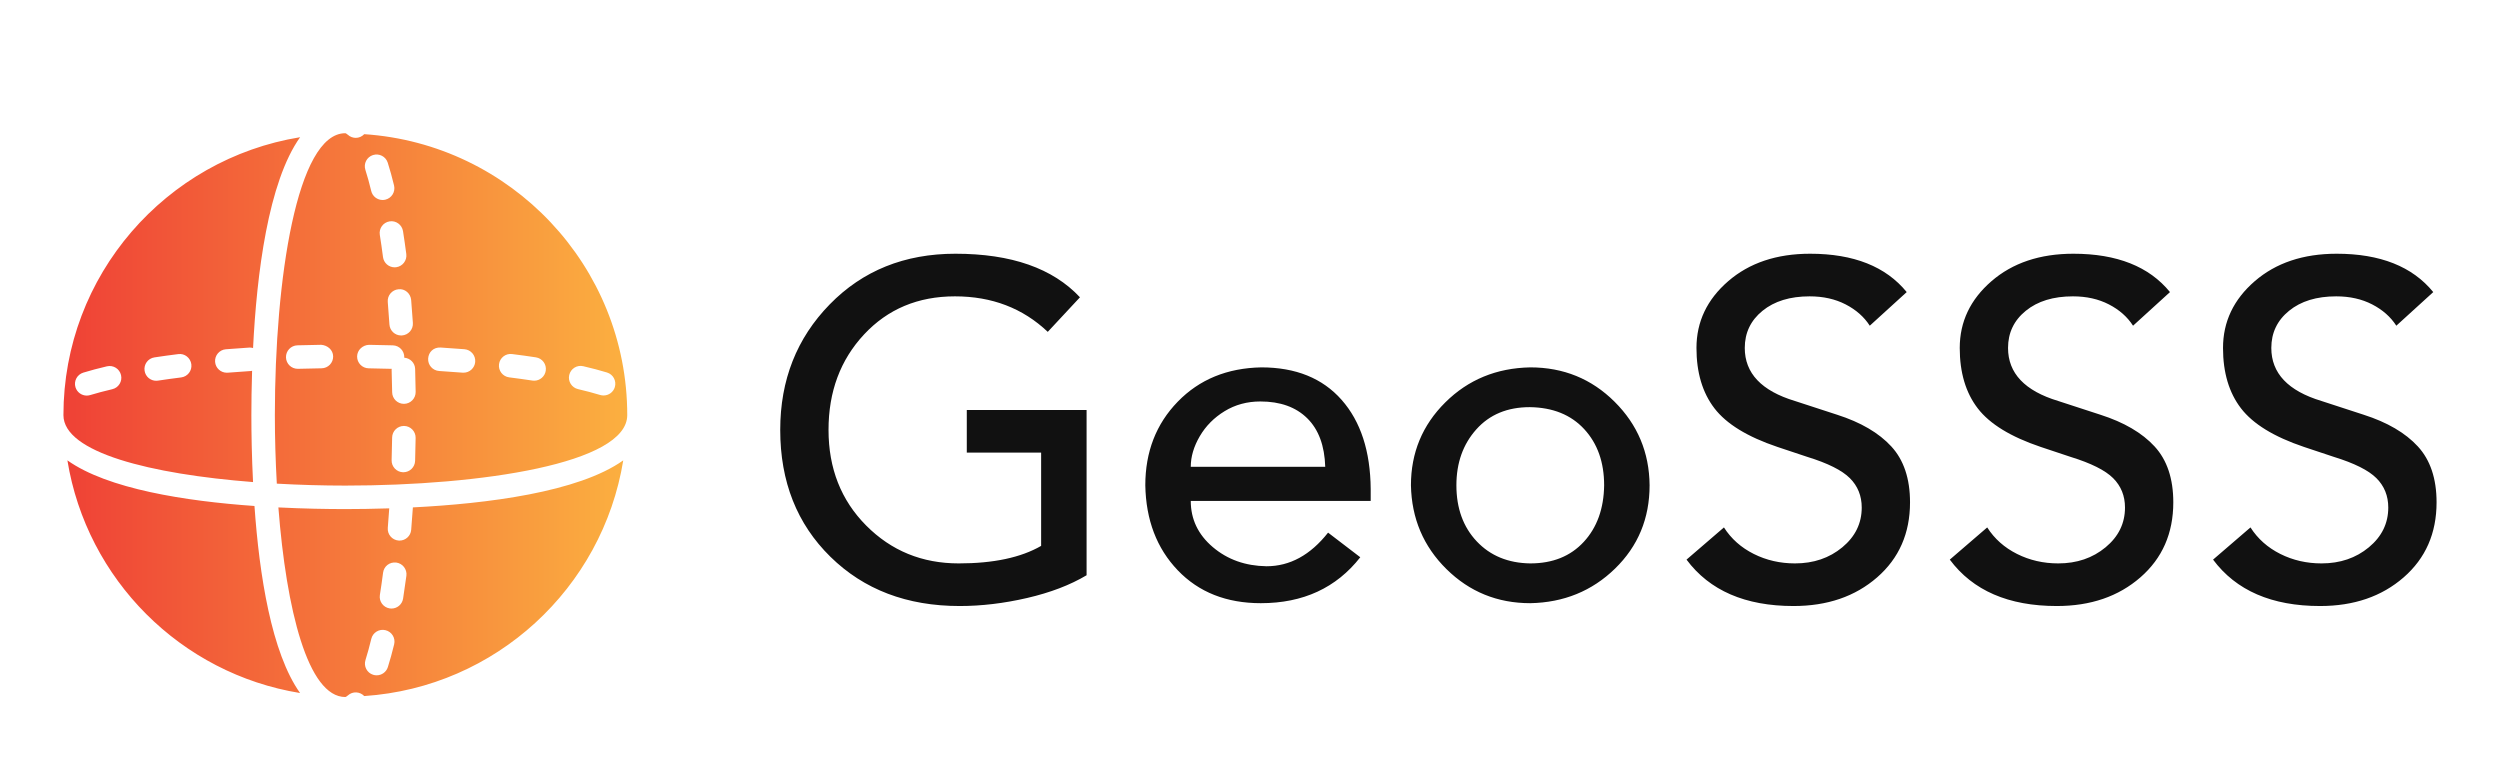
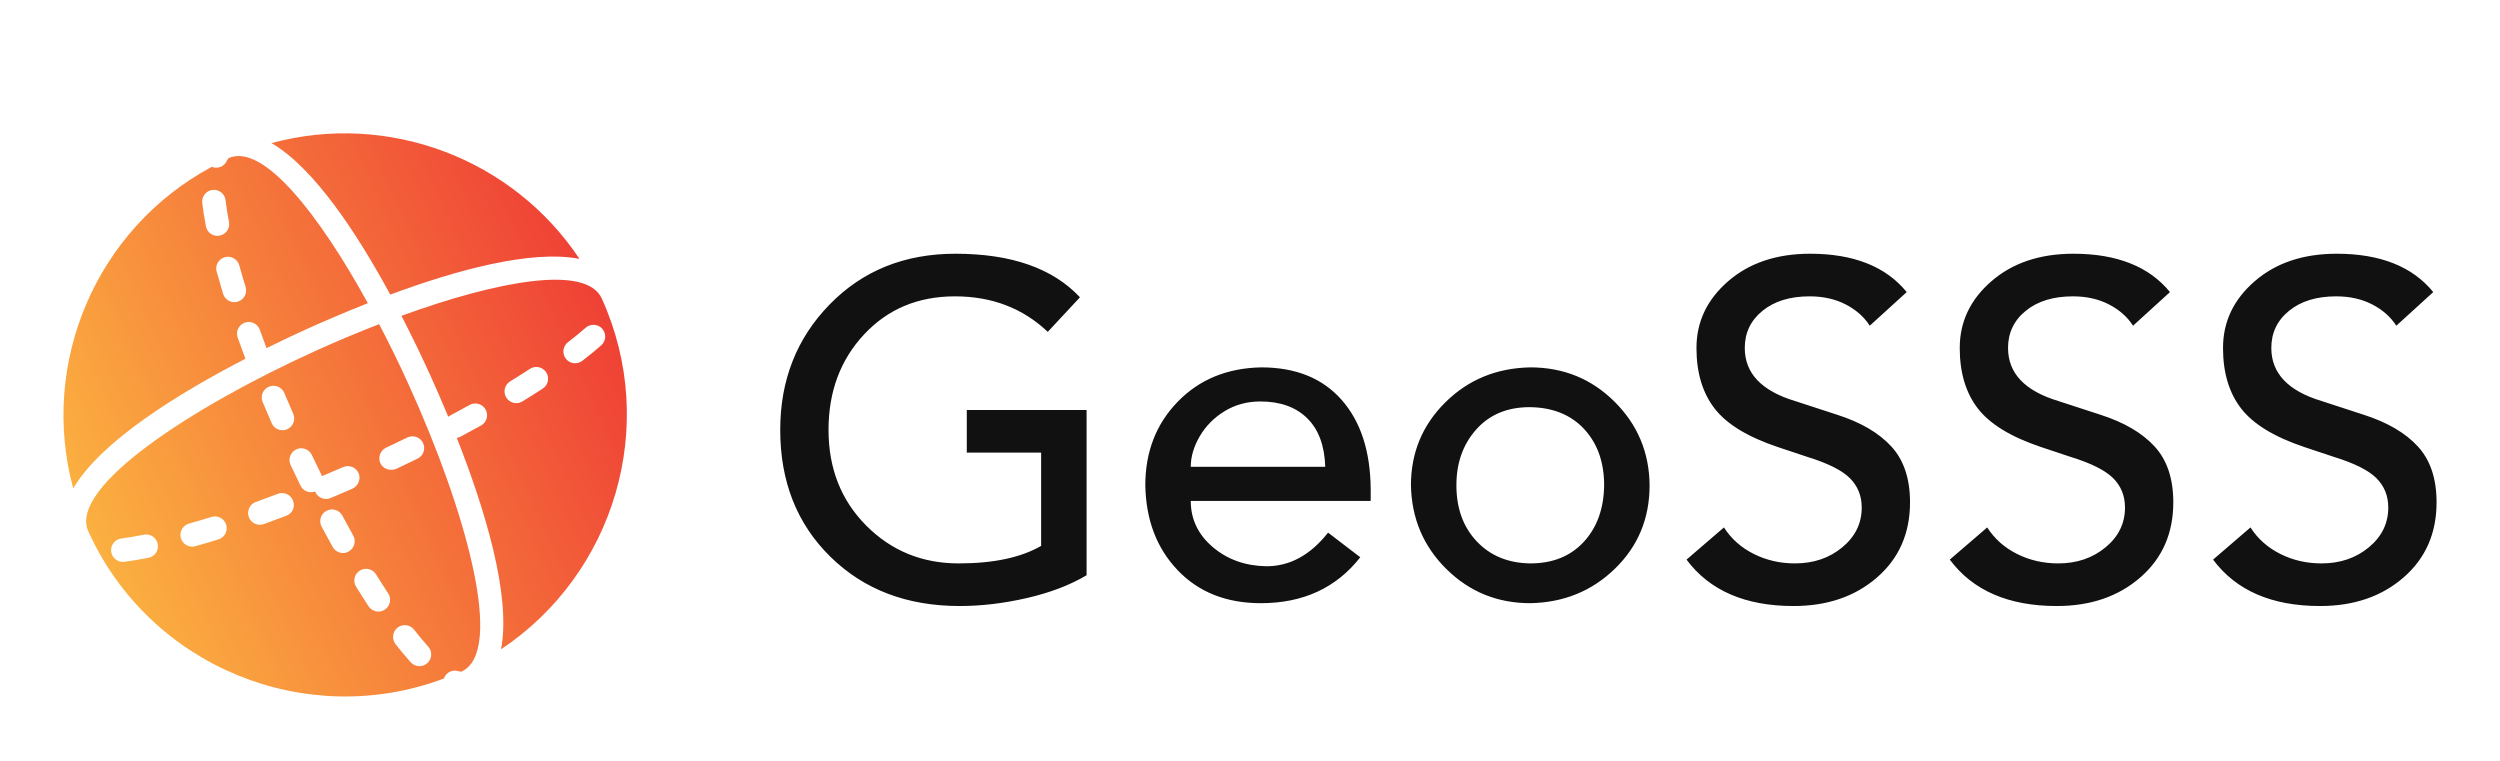
- <svg xmlns="http://www.w3.org/2000/svg" version="1.1" width="3160.378" height="961.331" viewBox="-32.076 0 3160.378 961.331">
-   <g transform="scale(8.018889) translate(10, 10)">
+ <svg xmlns="http://www.w3.org/2000/svg" xmlns:xlink="http://www.w3.org/1999/xlink" version="1.1" width="3160.378" height="961.331" viewBox="-32.076 0 3160.378 961.331" id="svg249">
+   <defs id="defs253">
+     <linearGradient xlink:href="#SvgjsLinearGradient24556" id="linearGradient270" x1="0" y1="0" x2="24" y2="0" gradientUnits="userSpaceOnUse" gradientTransform="rotate(155.6,11.99483,11.99408)" />
+   </defs>
+   <g transform="scale(8.018889) translate(10, 10)" id="g247">
    <defs id="SvgjsDefs24551">
      <linearGradient id="SvgjsLinearGradient24556">
        <stop id="SvgjsStop24557" stop-color="#ef4136" offset="0" />
        <stop id="SvgjsStop24558" stop-color="#fbb040" offset="1" />
      </linearGradient>
    </defs>
    <g id="SvgjsG24552" featureKey="HKaMnE-0" transform="matrix(3.703472,0,0,3.703472,-4,11)" fill="url(#SvgjsLinearGradient24556)">
-       <g>
-         <g>
-           <path d="M14.803,16.883c-0.021,0.261-0.24,0.458-0.497,0.458c-0.015,0-0.028,0-0.043-0.002c-0.274-0.023-0.479-0.264-0.456-0.54    c0.023-0.271,0.043-0.549,0.062-0.83C13.175,15.991,12.536,16,12,16c-0.78,0-1.77-0.017-2.85-0.071C9.487,20.284,10.407,24,12,24    c0.009,0,0.048-0.013,0.111-0.07c0.201-0.181,0.507-0.166,0.694,0.029c5.595-0.374,10.141-4.591,11.025-10.033    c-1.909,1.358-5.811,1.844-8.955,2.002C14.854,16.252,14.829,16.571,14.803,16.883z M14.078,21.757    c-0.085,0.35-0.175,0.674-0.268,0.969c-0.067,0.213-0.264,0.35-0.477,0.35c-0.05,0-0.101-0.007-0.15-0.023    c-0.264-0.083-0.409-0.364-0.326-0.627c0.087-0.275,0.169-0.577,0.248-0.903c0.065-0.269,0.336-0.434,0.604-0.368    C13.978,21.219,14.143,21.489,14.078,21.757z M14.458,19.812c-0.039,0.246-0.252,0.422-0.493,0.422    c-0.026,0-0.053-0.002-0.079-0.006c-0.272-0.043-0.459-0.299-0.416-0.572c0.049-0.305,0.094-0.621,0.136-0.948    c0.036-0.274,0.277-0.465,0.561-0.432c0.273,0.036,0.467,0.287,0.432,0.561C14.554,19.173,14.507,19.499,14.458,19.812z     M0.169,13.926c0.824,5.073,4.831,9.08,9.904,9.904c-1.217-1.712-1.735-5.025-1.941-7.962C5.195,15.662,1.882,15.144,0.169,13.926    z M8.071,14.85C8.017,13.77,8,12.78,8,12c0-0.541,0.009-1.187,0.031-1.889c-0.014,0.002-0.026,0.01-0.04,0.011    c-0.338,0.021-0.67,0.045-0.996,0.072c-0.015,0.001-0.028,0.001-0.042,0.001c-0.257,0-0.476-0.198-0.497-0.459    C6.434,9.461,6.639,9.219,6.913,9.197C7.245,9.17,7.585,9.146,7.929,9.124c0.051-0.002,0.096,0.01,0.143,0.02    c0.156-3.147,0.642-7.061,2.003-8.974C4.371,1.096,0,6.04,0,12C0,13.592,3.716,14.512,8.071,14.85z M3.873,9.543    c0.325-0.05,0.663-0.096,1.014-0.14c0.27-0.04,0.523,0.16,0.558,0.435c0.034,0.274-0.16,0.523-0.435,0.558    c-0.341,0.042-0.669,0.088-0.986,0.136c-0.025,0.004-0.051,0.006-0.076,0.006c-0.242,0-0.456-0.177-0.493-0.425    C3.412,9.839,3.601,9.584,3.873,9.543z M0.846,10.191c0.305-0.093,0.642-0.183,1.005-0.268c0.271-0.063,0.538,0.104,0.601,0.373    c0.063,0.269-0.104,0.538-0.372,0.601c-0.34,0.08-0.655,0.163-0.942,0.25c-0.048,0.015-0.098,0.022-0.146,0.022    c-0.214,0-0.412-0.139-0.479-0.354C0.433,10.551,0.581,10.272,0.846,10.191z M9.083,14.917C10.047,14.971,11.029,15,12,15    c5.779,0,12-0.939,12-3c0-6.345-4.953-11.542-11.195-11.959c-0.098,0.102-0.228,0.157-0.36,0.157    c-0.119,0-0.238-0.042-0.334-0.128C12.048,0.013,12.009,0,12,0C9.938,0,9,6.22,9,12C9,12.971,9.029,13.953,9.083,14.917z     M21.53,10.293c0.063-0.269,0.329-0.44,0.601-0.374c0.364,0.084,0.701,0.174,1.007,0.267c0.264,0.08,0.413,0.359,0.333,0.624    c-0.065,0.215-0.264,0.354-0.479,0.354c-0.048,0-0.097-0.007-0.146-0.021c-0.286-0.087-0.602-0.17-0.942-0.25    C21.636,10.831,21.468,10.562,21.53,10.293z M14.97,13.947c-0.009,0.271-0.23,0.485-0.5,0.485h-0.016    c-0.275-0.009-0.492-0.239-0.484-0.515c0.01-0.317,0.018-0.639,0.022-0.963c0.004-0.274,0.228-0.493,0.5-0.493H14.5    c0.275,0.004,0.496,0.231,0.492,0.507C14.987,13.299,14.979,13.625,14.97,13.947z M19.098,9.401c0.35,0.043,0.687,0.09,1.014,0.14    c0.272,0.041,0.461,0.296,0.419,0.569c-0.037,0.248-0.251,0.425-0.493,0.425c-0.025,0-0.051-0.002-0.076-0.006    c-0.317-0.048-0.646-0.093-0.986-0.136c-0.274-0.034-0.469-0.284-0.435-0.558C18.574,9.562,18.826,9.363,19.098,9.401z     M16.055,9.123c0.345,0.021,0.684,0.046,1.015,0.072c0.275,0.022,0.48,0.263,0.458,0.539c-0.021,0.262-0.239,0.46-0.497,0.46    c-0.014,0-0.027,0-0.041-0.001c-0.325-0.026-0.658-0.05-0.997-0.071c-0.275-0.018-0.485-0.255-0.468-0.53    C15.542,9.316,15.754,9.107,16.055,9.123z M14.802,7.099c0.026,0.319,0.052,0.646,0.073,0.978c0.018,0.276-0.19,0.514-0.467,0.532    c-0.011,0-0.021,0.001-0.033,0.001c-0.261,0-0.48-0.203-0.498-0.467c-0.021-0.326-0.045-0.646-0.071-0.96    c-0.023-0.275,0.182-0.517,0.456-0.54C14.533,6.608,14.778,6.822,14.802,7.099z M14.455,4.169c0.049,0.313,0.096,0.639,0.14,0.975    c0.035,0.274-0.158,0.525-0.432,0.561c-0.022,0.002-0.044,0.004-0.065,0.004c-0.247,0-0.462-0.184-0.495-0.436    c-0.042-0.327-0.087-0.643-0.136-0.948c-0.043-0.273,0.144-0.529,0.416-0.572C14.151,3.707,14.412,3.896,14.455,4.169z     M13.176,0.93c0.267-0.084,0.545,0.062,0.629,0.325c0.094,0.295,0.185,0.62,0.269,0.971c0.064,0.269-0.102,0.539-0.37,0.603    c-0.039,0.009-0.078,0.014-0.116,0.014c-0.227,0-0.432-0.154-0.486-0.383c-0.078-0.326-0.161-0.626-0.249-0.9    C12.768,1.295,12.913,1.014,13.176,0.93z M13.008,9.008c0.343,0.005,0.682,0.012,1.017,0.022c0.275,0.009,0.492,0.239,0.484,0.516    c0,0.004-0.002,0.006-0.002,0.01c0.252,0.019,0.456,0.219,0.464,0.478c0.008,0.321,0.016,0.647,0.022,0.977    c0.005,0.276-0.215,0.504-0.491,0.509h-0.009c-0.272,0-0.495-0.218-0.5-0.491c-0.006-0.325-0.014-0.647-0.023-0.965    c0-0.012,0.005-0.022,0.006-0.034c-0.324-0.01-0.651-0.017-0.982-0.022c-0.276-0.004-0.497-0.231-0.493-0.507    C12.505,9.226,12.741,9.017,13.008,9.008z M9.958,9.029c0.334-0.01,0.673-0.018,1.016-0.022c0.268,0.02,0.503,0.217,0.507,0.493    c0.004,0.276-0.216,0.503-0.493,0.507c-0.337,0.005-0.67,0.013-1,0.022H9.973c-0.27,0-0.492-0.214-0.5-0.485    C9.465,9.268,9.682,9.038,9.958,9.029z" />
+       <g id="g241">
+         <g id="g239">
+           <path d="m 7.418,8.702 c -0.089,-0.246 0.029,-0.516 0.263,-0.622 0.014,-0.006 0.025,-0.012 0.04,-0.016 0.259,-0.092 0.545,0.043 0.638,0.303 0.091,0.256 0.188,0.518 0.286,0.781 0.623,-0.307 1.201,-0.579 1.689,-0.8 0.71,-0.322 1.619,-0.716 2.625,-1.113 -2.106,-3.827 -4.479,-6.831 -5.93,-6.173 -0.008,0.004 -0.038,0.032 -0.072,0.11 -0.108,0.248 -0.393,0.361 -0.644,0.26 -4.941,2.652 -7.339,8.37 -5.896,13.691 C 1.596,13.099 4.949,11.044 7.747,9.601 7.632,9.298 7.523,8.997 7.418,8.702 Z m -1.353,-4.738 c -0.067,-0.354 -0.119,-0.686 -0.156,-0.993 -0.027,-0.222 0.096,-0.428 0.29,-0.516 0.046,-0.021 0.095,-0.035 0.146,-0.041 0.275,-0.033 0.523,0.163 0.556,0.436 0.034,0.286 0.084,0.595 0.147,0.925 0.052,0.272 -0.127,0.534 -0.398,0.585 -0.271,0.053 -0.533,-0.125 -0.585,-0.396 z m 0.457,1.928 c -0.066,-0.24 0.055,-0.488 0.275,-0.588 0.024,-0.011 0.049,-0.02 0.074,-0.027 0.265,-0.073 0.542,0.083 0.615,0.349 0.081,0.298 0.171,0.604 0.268,0.92 0.08,0.264 -0.06,0.538 -0.332,0.625 -0.263,0.08 -0.544,-0.068 -0.625,-0.332 -0.098,-0.325 -0.19,-0.641 -0.274,-0.946 z M 21.966,5.349 C 19.12,1.07 13.816,-0.924 8.856,0.421 10.671,1.478 12.511,4.281 13.912,6.87 c 2.76,-1.026 5.991,-1.923 8.054,-1.521 z m -7.578,2.423 c 0.495,0.961 0.92,1.856 1.242,2.566 0.223,0.493 0.482,1.085 0.752,1.733 0.012,-0.008 0.02,-0.02 0.032,-0.027 0.299,-0.159 0.592,-0.318 0.877,-0.477 0.013,-0.007 0.025,-0.012 0.038,-0.018 0.234,-0.106 0.515,-0.016 0.642,0.213 0.134,0.241 0.047,0.546 -0.194,0.68 -0.291,0.162 -0.591,0.324 -0.895,0.486 -0.046,0.023 -0.092,0.031 -0.138,0.041 1.158,2.93 2.332,6.696 1.883,9 4.812,-3.2 6.75,-9.508 4.288,-14.935 -0.658,-1.45 -4.422,-0.753 -8.527,0.739 z m 6.015,3.099 c -0.275,0.18 -0.564,0.361 -0.866,0.546 -0.229,0.148 -0.542,0.07 -0.688,-0.166 -0.144,-0.235 -0.07,-0.542 0.166,-0.688 0.293,-0.179 0.573,-0.357 0.842,-0.531 0.021,-0.014 0.044,-0.027 0.067,-0.037 0.22,-0.1 0.488,-0.027 0.625,0.183 0.152,0.232 0.086,0.542 -0.145,0.692 z m 2.489,-1.841 c -0.239,0.211 -0.509,0.432 -0.805,0.659 -0.221,0.169 -0.533,0.128 -0.701,-0.091 -0.168,-0.219 -0.128,-0.533 0.09,-0.701 0.277,-0.213 0.529,-0.419 0.755,-0.617 0.038,-0.033 0.08,-0.061 0.124,-0.08 0.195,-0.088 0.433,-0.044 0.582,0.125 0.182,0.207 0.162,0.523 -0.045,0.706 z m -9.454,-0.901 c -0.9,0.349 -1.806,0.728 -2.691,1.129 -5.263,2.387 -10.54,5.812 -9.689,7.689 2.621,5.778 9.279,8.465 15.135,6.266 0.047,-0.133 0.143,-0.237 0.263,-0.292 0.108,-0.049 0.234,-0.06 0.357,-0.021 0.081,0.026 0.122,0.022 0.13,0.018 1.878,-0.852 0.163,-6.904 -2.225,-12.168 C 14.319,9.867 13.887,8.985 13.439,8.129 Z M 4.014,17.482 c 0.054,0.271 -0.118,0.537 -0.393,0.589 -0.366,0.074 -0.71,0.131 -1.027,0.173 -0.273,0.036 -0.524,-0.156 -0.561,-0.431 -0.03,-0.223 0.094,-0.431 0.29,-0.52 0.044,-0.02 0.091,-0.034 0.142,-0.041 0.296,-0.039 0.618,-0.094 0.961,-0.161 0.27,-0.054 0.534,0.121 0.588,0.392 z m 4.465,-6.038 c -0.104,-0.251 0.009,-0.537 0.255,-0.648 l 0.015,-0.007 c 0.254,-0.105 0.547,0.014 0.654,0.269 0.122,0.293 0.248,0.589 0.378,0.886 0.11,0.251 -0.004,0.543 -0.252,0.656 l -0.007,0.003 c -0.252,0.11 -0.547,-0.005 -0.657,-0.258 -0.132,-0.304 -0.26,-0.604 -0.384,-0.901 z m -1.881,5.845 c -0.337,0.105 -0.663,0.202 -0.981,0.291 -0.265,0.075 -0.542,-0.079 -0.617,-0.345 -0.069,-0.241 0.053,-0.491 0.273,-0.591 0.023,-0.01 0.047,-0.019 0.072,-0.026 0.309,-0.087 0.627,-0.182 0.954,-0.283 0.264,-0.082 0.544,0.065 0.627,0.328 0.083,0.262 -0.065,0.548 -0.328,0.625 z m 2.886,-1.004 c -0.323,0.123 -0.642,0.241 -0.954,0.354 -0.26,0.094 -0.546,-0.041 -0.64,-0.302 -0.089,-0.247 0.028,-0.518 0.263,-0.624 0.013,-0.006 0.025,-0.011 0.038,-0.016 0.307,-0.111 0.62,-0.226 0.937,-0.347 0.258,-0.097 0.547,0.032 0.645,0.289 0.099,0.258 -0.008,0.536 -0.289,0.646 z m 1.977,1.326 c -0.155,-0.28 -0.314,-0.567 -0.47,-0.86 -0.13,-0.244 -0.039,-0.547 0.206,-0.677 0.01,-0.004 0.019,-0.01 0.03,-0.015 0.238,-0.108 0.521,-0.013 0.646,0.22 0.154,0.288 0.308,0.57 0.461,0.845 0.135,0.241 0.048,0.546 -0.192,0.68 -0.232,0.144 -0.544,0.05 -0.68,-0.192 z m 1.526,2.525 c -0.174,-0.265 -0.351,-0.542 -0.53,-0.83 -0.145,-0.235 -0.073,-0.543 0.162,-0.689 0.019,-0.011 0.038,-0.022 0.058,-0.03 0.225,-0.102 0.497,-0.023 0.631,0.193 0.173,0.28 0.345,0.55 0.515,0.807 0.152,0.231 0.087,0.541 -0.143,0.693 -0.225,0.153 -0.541,0.088 -0.693,-0.143 z m 2.503,2.421 c -0.208,0.187 -0.522,0.169 -0.707,-0.036 -0.207,-0.23 -0.425,-0.488 -0.646,-0.773 -0.169,-0.219 -0.13,-0.533 0.088,-0.702 0.032,-0.024 0.065,-0.045 0.1,-0.061 0.207,-0.094 0.457,-0.038 0.601,0.148 0.206,0.265 0.405,0.504 0.599,0.717 0.187,0.206 0.171,0.522 -0.034,0.707 z m -3.184,-7.426 c -0.314,0.137 -0.626,0.271 -0.935,0.4 -0.254,0.105 -0.547,-0.014 -0.654,-0.27 -0.002,-0.004 -6.31e-4,-0.006 -0.002,-0.01 -0.237,0.087 -0.506,-0.011 -0.62,-0.244 -0.14,-0.289 -0.282,-0.583 -0.424,-0.881 -0.119,-0.249 -0.012,-0.548 0.237,-0.666 l 0.008,-0.004 c 0.248,-0.112 0.541,-0.006 0.658,0.241 0.14,0.293 0.28,0.583 0.42,0.869 0.005,0.011 0.004,0.022 0.009,0.033 0.299,-0.125 0.6,-0.253 0.903,-0.386 0.253,-0.11 0.548,0.005 0.658,0.258 0.11,0.252 -0.019,0.54 -0.258,0.658 z m 2.769,-1.279 c -0.3,0.147 -0.605,0.294 -0.916,0.44 -0.252,0.092 -0.548,0.01 -0.665,-0.24 -0.118,-0.25 -0.011,-0.547 0.24,-0.665 0.305,-0.144 0.605,-0.289 0.902,-0.433 l 0.014,-0.006 c 0.246,-0.112 0.536,-0.008 0.656,0.235 0.121,0.248 0.019,0.547 -0.229,0.669 z" id="path237" style="display:inline;fill:url(#linearGradient270)" />
        </g>
      </g>
    </g>
    <g id="SvgjsG24553" featureKey="J3GnXt-0" transform="matrix(3.73237,0,0,3.73237,105.4916,9.546621)" fill="#111111">
-       <path d="M8.34 5.48 c2.36 0 4.113 0.613 5.26 1.84 l-1.36 1.46 c-1.053 -1 -2.36 -1.5 -3.92 -1.5 s-2.84 0.537 -3.84 1.61 s-1.5 2.417 -1.5 4.03 c0 1.627 0.53 2.973 1.59 4.04 s2.363 1.6 3.91 1.6 c1.467 0 2.627 -0.247 3.48 -0.74 l0 -3.94 l-3.14 0 l0 -1.8 l5.06 0 l0 6.98 c-0.693 0.413 -1.53 0.733 -2.51 0.96 s-1.93 0.34 -2.85 0.34 c-2.227 0 -4.047 -0.693 -5.46 -2.08 s-2.12 -3.173 -2.12 -5.36 c0 -2.107 0.697 -3.873 2.09 -5.3 s3.163 -2.14 5.31 -2.14 z M21.26 10.28 c1.453 0 2.583 0.457 3.39 1.37 s1.217 2.17 1.23 3.77 l0 0.5 l-7.6 0 c0 0.773 0.31 1.423 0.93 1.95 s1.377 0.797 2.27 0.81 c0.987 0 1.853 -0.473 2.6 -1.42 l1.36 1.04 c-1.013 1.293 -2.413 1.94 -4.2 1.94 c-1.453 0 -2.623 -0.463 -3.51 -1.39 s-1.343 -2.123 -1.37 -3.59 c0 -1.413 0.457 -2.59 1.37 -3.53 s2.09 -1.423 3.53 -1.45 z M23.96 14.48 c-0.027 -0.893 -0.28 -1.577 -0.76 -2.05 s-1.14 -0.71 -1.98 -0.71 c-0.56 0 -1.063 0.137 -1.51 0.41 s-0.797 0.627 -1.05 1.06 s-0.38 0.863 -0.38 1.29 l5.68 0 z M32.62 10.28 c1.4 0 2.587 0.483 3.56 1.45 s1.467 2.143 1.48 3.53 c0 1.4 -0.487 2.573 -1.46 3.52 s-2.167 1.433 -3.58 1.46 c-1.387 0 -2.567 -0.48 -3.54 -1.44 s-1.473 -2.14 -1.5 -3.54 c0 -1.373 0.483 -2.54 1.45 -3.5 s2.163 -1.453 3.59 -1.48 z M29.5 15.26 c0 0.973 0.287 1.763 0.86 2.37 s1.327 0.917 2.26 0.93 c0.947 0 1.7 -0.303 2.26 -0.91 s0.847 -1.403 0.86 -2.39 c0 -0.973 -0.28 -1.763 -0.84 -2.37 s-1.327 -0.917 -2.3 -0.93 c-0.947 0 -1.7 0.313 -2.26 0.94 s-0.84 1.413 -0.84 2.36 z M44.44 5.48 c1.84 0 3.2 0.54 4.08 1.62 l-1.56 1.42 c-0.24 -0.373 -0.58 -0.673 -1.02 -0.9 s-0.947 -0.34 -1.52 -0.34 c-0.827 0 -1.49 0.203 -1.99 0.61 s-0.75 0.93 -0.75 1.57 c0 1.067 0.707 1.813 2.12 2.24 l1.78 0.58 c1 0.32 1.763 0.767 2.29 1.34 s0.79 1.36 0.79 2.36 c0 1.307 -0.463 2.363 -1.39 3.17 s-2.103 1.21 -3.53 1.21 c-2.04 0 -3.547 -0.653 -4.52 -1.96 l1.58 -1.36 c0.307 0.48 0.727 0.853 1.26 1.12 s1.113 0.4 1.74 0.4 c0.787 0 1.453 -0.227 2 -0.68 s0.82 -1.013 0.82 -1.68 c0 -0.493 -0.167 -0.907 -0.5 -1.24 s-0.933 -0.633 -1.8 -0.9 l-1.26 -0.42 c-1.267 -0.427 -2.153 -0.97 -2.66 -1.63 s-0.76 -1.51 -0.76 -2.55 c0 -1.107 0.447 -2.047 1.34 -2.82 s2.047 -1.16 3.46 -1.16 z M55.56 5.48 c1.84 0 3.2 0.54 4.08 1.62 l-1.56 1.42 c-0.24 -0.373 -0.58 -0.673 -1.02 -0.9 s-0.947 -0.34 -1.52 -0.34 c-0.827 0 -1.49 0.203 -1.99 0.61 s-0.75 0.93 -0.75 1.57 c0 1.067 0.707 1.813 2.12 2.24 l1.78 0.58 c1 0.32 1.763 0.767 2.29 1.34 s0.79 1.36 0.79 2.36 c0 1.307 -0.463 2.363 -1.39 3.17 s-2.103 1.21 -3.53 1.21 c-2.04 0 -3.547 -0.653 -4.52 -1.96 l1.58 -1.36 c0.307 0.48 0.727 0.853 1.26 1.12 s1.113 0.4 1.74 0.4 c0.787 0 1.453 -0.227 2 -0.68 s0.82 -1.013 0.82 -1.68 c0 -0.493 -0.167 -0.907 -0.5 -1.24 s-0.933 -0.633 -1.8 -0.9 l-1.26 -0.42 c-1.267 -0.427 -2.153 -0.97 -2.66 -1.63 s-0.76 -1.51 -0.76 -2.55 c0 -1.107 0.447 -2.047 1.34 -2.82 s2.047 -1.16 3.46 -1.16 z M66.68 5.48 c1.84 0 3.2 0.54 4.08 1.62 l-1.56 1.42 c-0.24 -0.373 -0.58 -0.673 -1.02 -0.9 s-0.947 -0.34 -1.52 -0.34 c-0.827 0 -1.49 0.203 -1.99 0.61 s-0.75 0.93 -0.75 1.57 c0 1.067 0.707 1.813 2.12 2.24 l1.78 0.58 c1 0.32 1.763 0.767 2.29 1.34 s0.79 1.36 0.79 2.36 c0 1.307 -0.463 2.363 -1.39 3.17 s-2.103 1.21 -3.53 1.21 c-2.04 0 -3.547 -0.653 -4.52 -1.96 l1.58 -1.36 c0.307 0.48 0.727 0.853 1.26 1.12 s1.113 0.4 1.74 0.4 c0.787 0 1.453 -0.227 2 -0.68 s0.82 -1.013 0.82 -1.68 c0 -0.493 -0.167 -0.907 -0.5 -1.24 s-0.933 -0.633 -1.8 -0.9 l-1.26 -0.42 c-1.267 -0.427 -2.153 -0.97 -2.66 -1.63 s-0.76 -1.51 -0.76 -2.55 c0 -1.107 0.447 -2.047 1.34 -2.82 s2.047 -1.16 3.46 -1.16 z" />
+       <path d="M8.34 5.48 c2.36 0 4.113 0.613 5.26 1.84 l-1.36 1.46 c-1.053 -1 -2.36 -1.5 -3.92 -1.5 s-2.84 0.537 -3.84 1.61 s-1.5 2.417 -1.5 4.03 c0 1.627 0.53 2.973 1.59 4.04 s2.363 1.6 3.91 1.6 c1.467 0 2.627 -0.247 3.48 -0.74 l0 -3.94 l-3.14 0 l0 -1.8 l5.06 0 l0 6.98 c-0.693 0.413 -1.53 0.733 -2.51 0.96 s-1.93 0.34 -2.85 0.34 c-2.227 0 -4.047 -0.693 -5.46 -2.08 s-2.12 -3.173 -2.12 -5.36 c0 -2.107 0.697 -3.873 2.09 -5.3 s3.163 -2.14 5.31 -2.14 z M21.26 10.28 c1.453 0 2.583 0.457 3.39 1.37 s1.217 2.17 1.23 3.77 l0 0.5 l-7.6 0 c0 0.773 0.31 1.423 0.93 1.95 s1.377 0.797 2.27 0.81 c0.987 0 1.853 -0.473 2.6 -1.42 l1.36 1.04 c-1.013 1.293 -2.413 1.94 -4.2 1.94 c-1.453 0 -2.623 -0.463 -3.51 -1.39 s-1.343 -2.123 -1.37 -3.59 c0 -1.413 0.457 -2.59 1.37 -3.53 s2.09 -1.423 3.53 -1.45 z M23.96 14.48 c-0.027 -0.893 -0.28 -1.577 -0.76 -2.05 s-1.14 -0.71 -1.98 -0.71 c-0.56 0 -1.063 0.137 -1.51 0.41 s-0.797 0.627 -1.05 1.06 s-0.38 0.863 -0.38 1.29 l5.68 0 z M32.62 10.28 c1.4 0 2.587 0.483 3.56 1.45 s1.467 2.143 1.48 3.53 c0 1.4 -0.487 2.573 -1.46 3.52 s-2.167 1.433 -3.58 1.46 c-1.387 0 -2.567 -0.48 -3.54 -1.44 s-1.473 -2.14 -1.5 -3.54 c0 -1.373 0.483 -2.54 1.45 -3.5 s2.163 -1.453 3.59 -1.48 z M29.5 15.26 c0 0.973 0.287 1.763 0.86 2.37 s1.327 0.917 2.26 0.93 c0.947 0 1.7 -0.303 2.26 -0.91 s0.847 -1.403 0.86 -2.39 c0 -0.973 -0.28 -1.763 -0.84 -2.37 s-1.327 -0.917 -2.3 -0.93 c-0.947 0 -1.7 0.313 -2.26 0.94 s-0.84 1.413 -0.84 2.36 z M44.44 5.48 c1.84 0 3.2 0.54 4.08 1.62 l-1.56 1.42 c-0.24 -0.373 -0.58 -0.673 -1.02 -0.9 s-0.947 -0.34 -1.52 -0.34 c-0.827 0 -1.49 0.203 -1.99 0.61 s-0.75 0.93 -0.75 1.57 c0 1.067 0.707 1.813 2.12 2.24 l1.78 0.58 c1 0.32 1.763 0.767 2.29 1.34 s0.79 1.36 0.79 2.36 c0 1.307 -0.463 2.363 -1.39 3.17 s-2.103 1.21 -3.53 1.21 c-2.04 0 -3.547 -0.653 -4.52 -1.96 l1.58 -1.36 c0.307 0.48 0.727 0.853 1.26 1.12 s1.113 0.4 1.74 0.4 c0.787 0 1.453 -0.227 2 -0.68 s0.82 -1.013 0.82 -1.68 c0 -0.493 -0.167 -0.907 -0.5 -1.24 s-0.933 -0.633 -1.8 -0.9 l-1.26 -0.42 c-1.267 -0.427 -2.153 -0.97 -2.66 -1.63 s-0.76 -1.51 -0.76 -2.55 c0 -1.107 0.447 -2.047 1.34 -2.82 s2.047 -1.16 3.46 -1.16 z M55.56 5.48 c1.84 0 3.2 0.54 4.08 1.62 l-1.56 1.42 c-0.24 -0.373 -0.58 -0.673 -1.02 -0.9 s-0.947 -0.34 -1.52 -0.34 c-0.827 0 -1.49 0.203 -1.99 0.61 s-0.75 0.93 -0.75 1.57 c0 1.067 0.707 1.813 2.12 2.24 l1.78 0.58 c1 0.32 1.763 0.767 2.29 1.34 s0.79 1.36 0.79 2.36 c0 1.307 -0.463 2.363 -1.39 3.17 s-2.103 1.21 -3.53 1.21 c-2.04 0 -3.547 -0.653 -4.52 -1.96 l1.58 -1.36 c0.307 0.48 0.727 0.853 1.26 1.12 s1.113 0.4 1.74 0.4 c0.787 0 1.453 -0.227 2 -0.68 s0.82 -1.013 0.82 -1.68 c0 -0.493 -0.167 -0.907 -0.5 -1.24 s-0.933 -0.633 -1.8 -0.9 l-1.26 -0.42 c-1.267 -0.427 -2.153 -0.97 -2.66 -1.63 s-0.76 -1.51 -0.76 -2.55 c0 -1.107 0.447 -2.047 1.34 -2.82 s2.047 -1.16 3.46 -1.16 z M66.68 5.48 c1.84 0 3.2 0.54 4.08 1.62 l-1.56 1.42 c-0.24 -0.373 -0.58 -0.673 -1.02 -0.9 s-0.947 -0.34 -1.52 -0.34 c-0.827 0 -1.49 0.203 -1.99 0.61 s-0.75 0.93 -0.75 1.57 c0 1.067 0.707 1.813 2.12 2.24 l1.78 0.58 c1 0.32 1.763 0.767 2.29 1.34 s0.79 1.36 0.79 2.36 c0 1.307 -0.463 2.363 -1.39 3.17 s-2.103 1.21 -3.53 1.21 c-2.04 0 -3.547 -0.653 -4.52 -1.96 l1.58 -1.36 c0.307 0.48 0.727 0.853 1.26 1.12 s1.113 0.4 1.74 0.4 c0.787 0 1.453 -0.227 2 -0.68 s0.82 -1.013 0.82 -1.68 c0 -0.493 -0.167 -0.907 -0.5 -1.24 s-0.933 -0.633 -1.8 -0.9 l-1.26 -0.42 c-1.267 -0.427 -2.153 -0.97 -2.66 -1.63 s-0.76 -1.51 -0.76 -2.55 c0 -1.107 0.447 -2.047 1.34 -2.82 s2.047 -1.16 3.46 -1.16 z" id="path244" />
    </g>
  </g>
</svg>
